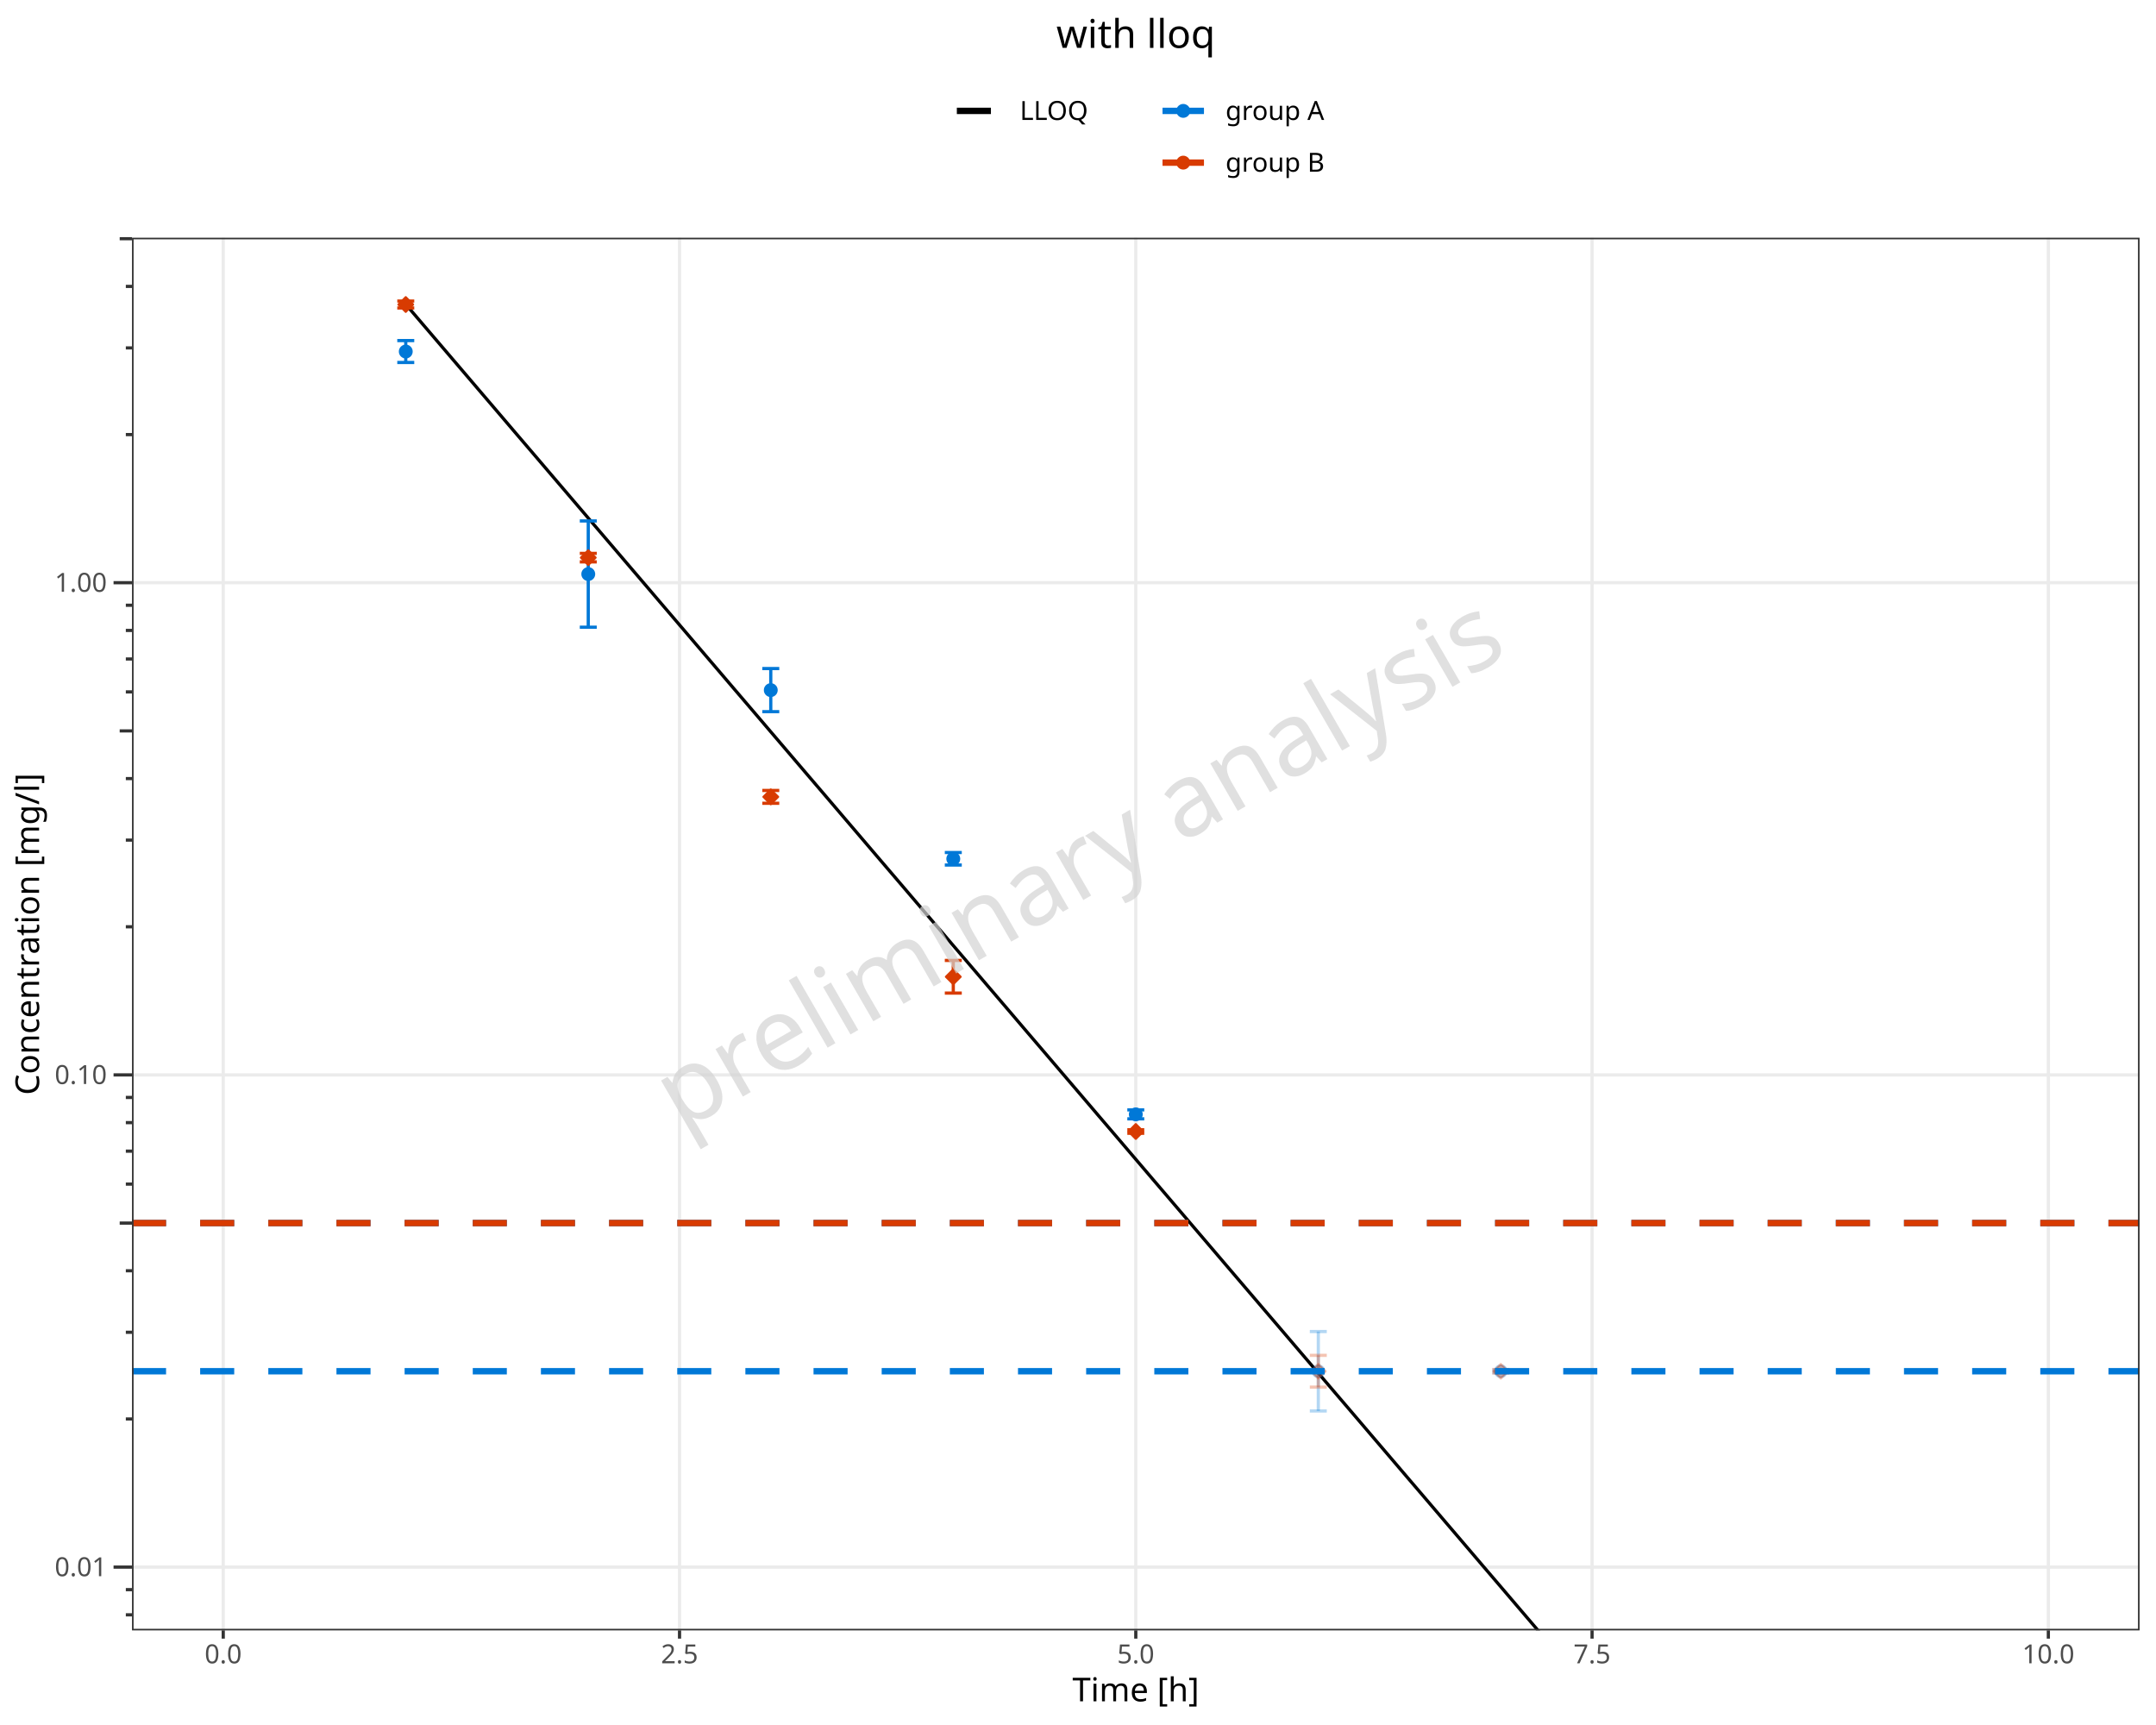
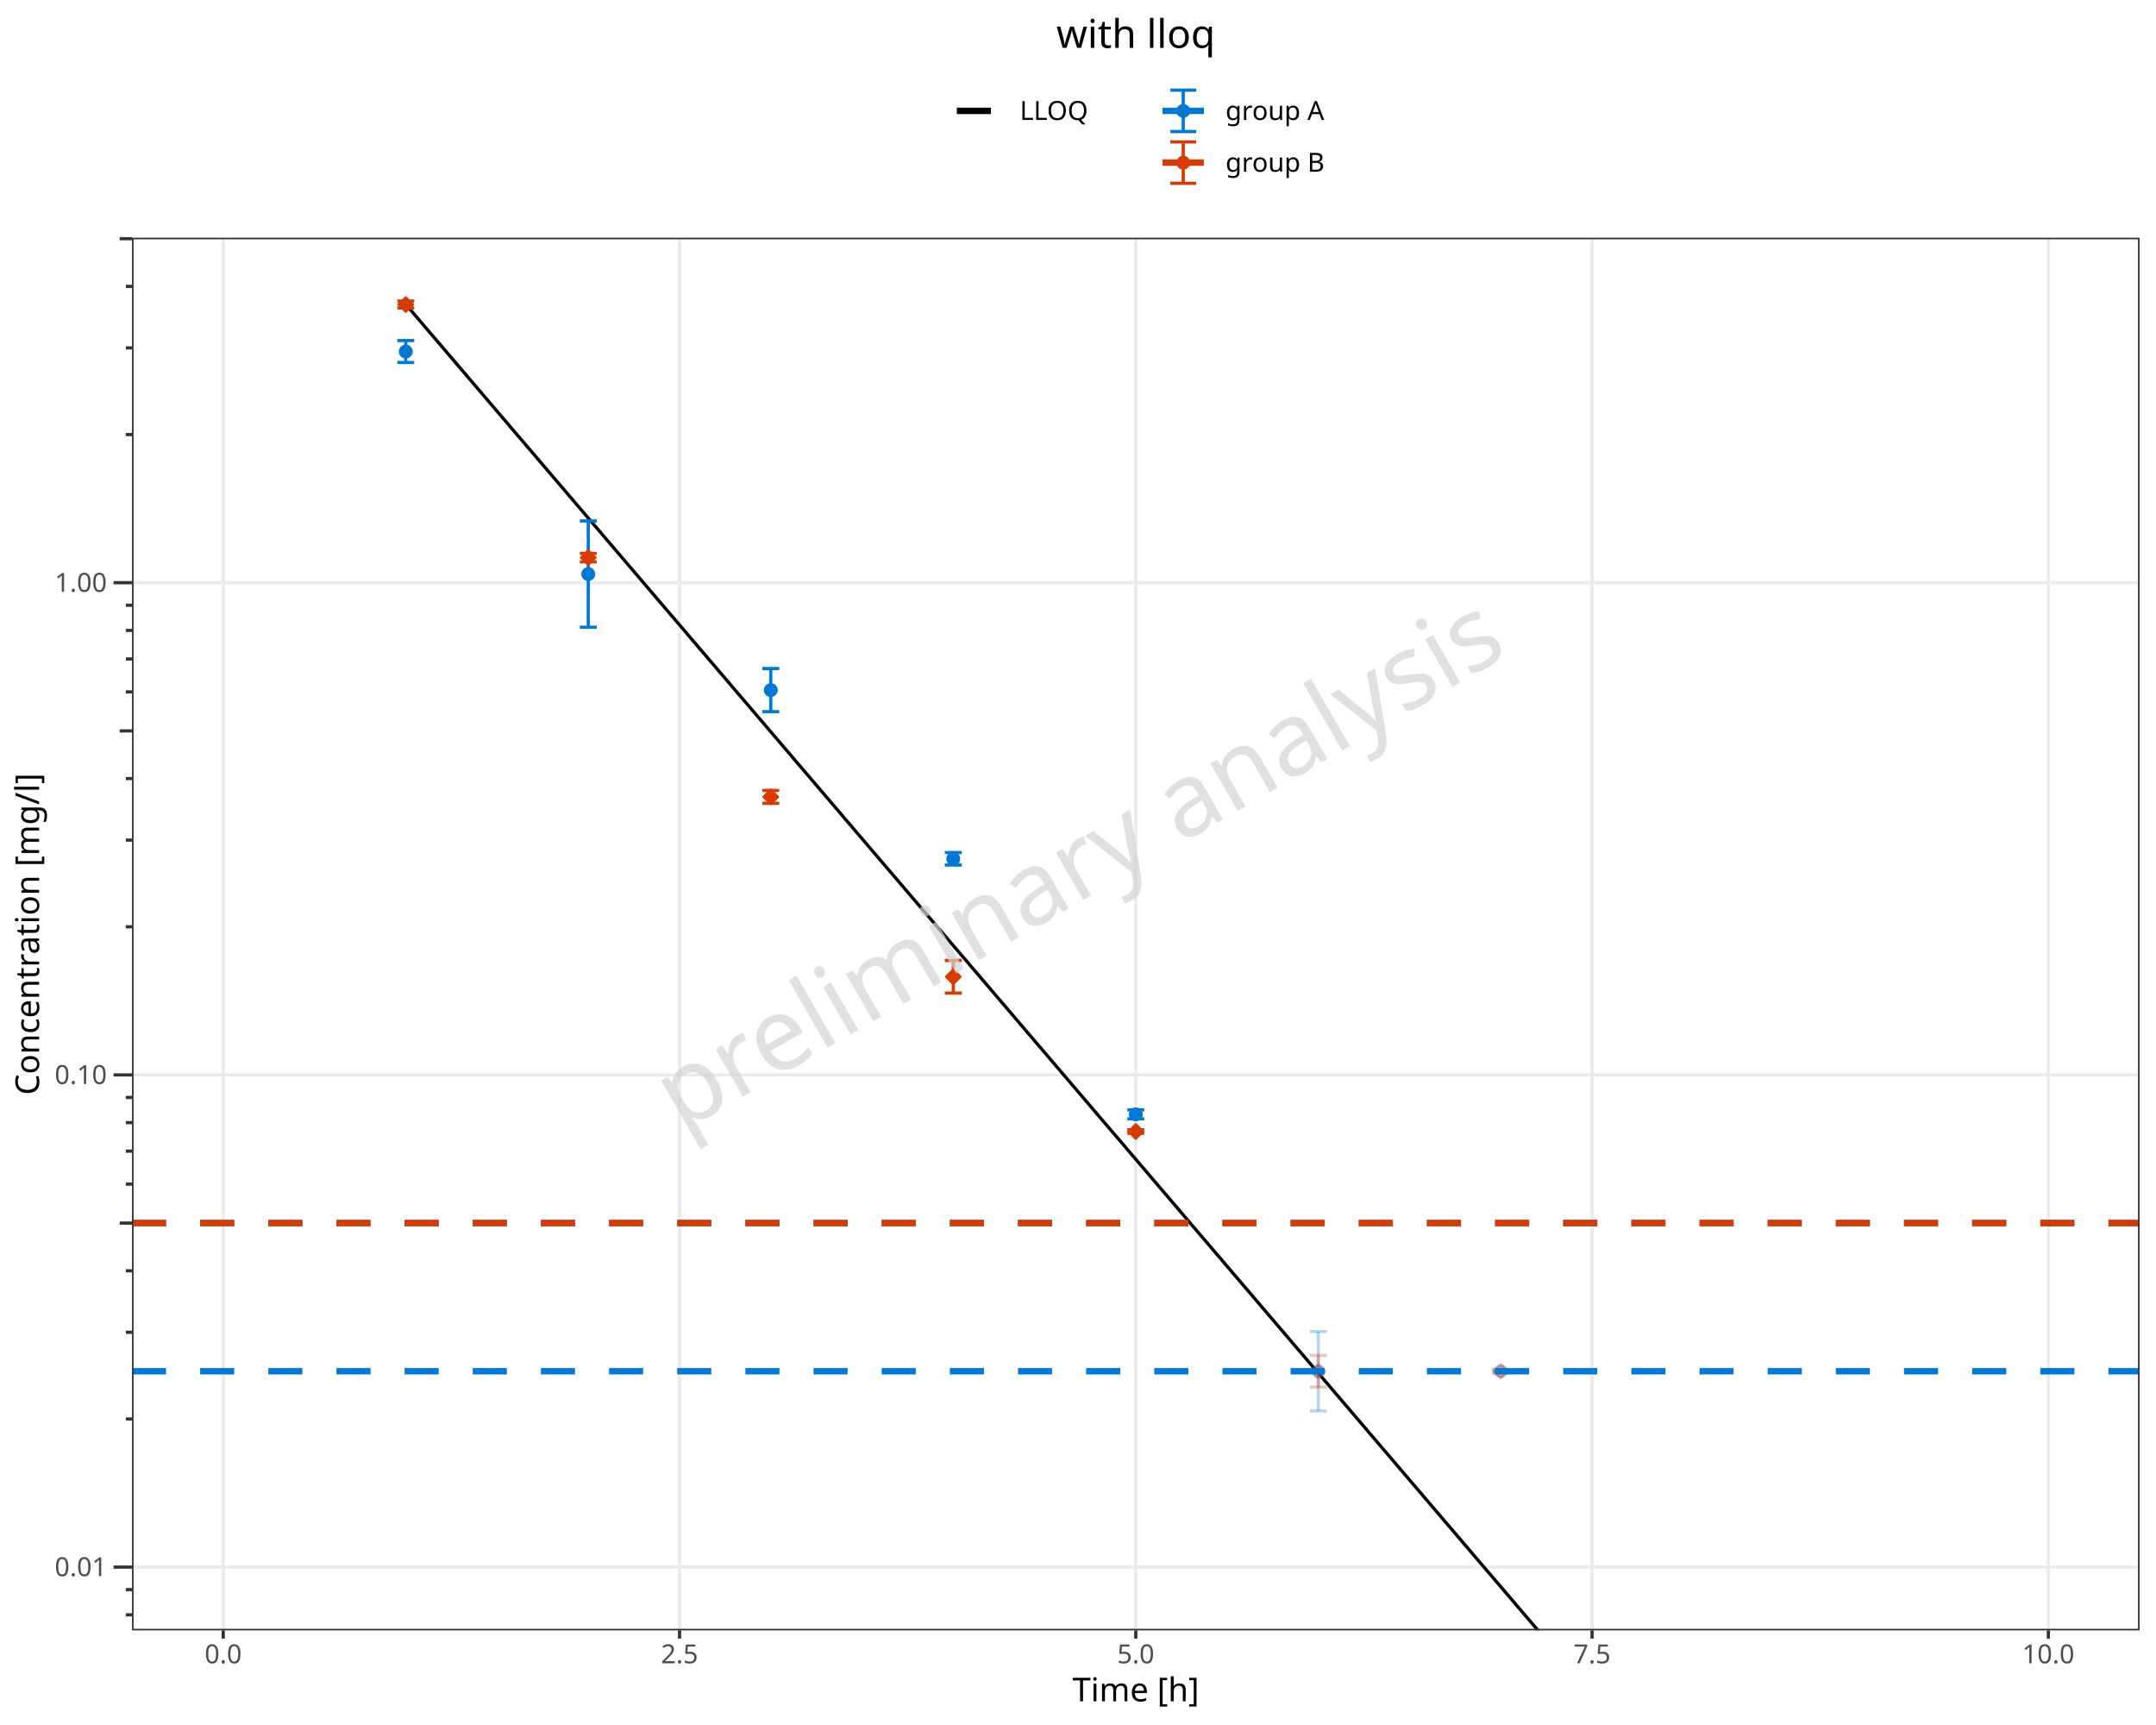
<svg xmlns="http://www.w3.org/2000/svg" class="svglite" data-engine-version="2.0" width="720.00pt" height="576.00pt" viewBox="0 0 720.00 576.00">
  <defs>
    <style type="text/css">
    .svglite line, .svglite polyline, .svglite polygon, .svglite path, .svglite rect, .svglite circle {
      fill: none;
      stroke: #000000;
      stroke-linecap: round;
      stroke-linejoin: round;
      stroke-miterlimit: 10.00;
    }
  </style>
  </defs>
  <rect width="100%" height="100%" style="stroke: none; fill: #FFFFFF;" />
  <defs>
    <clipPath id="cpMC4wMHw3MjAuMDB8MC4wMHw1NzYuMDA=">
      <rect x="0.00" y="0.00" width="720.00" height="576.00" />
    </clipPath>
  </defs>
  <g clip-path="url(#cpMC4wMHw3MjAuMDB8MC4wMHw1NzYuMDA=)">
    <rect x="0" y="0.00" width="720.00" height="576.00" style="stroke-width: 1.07; stroke: #FFFFFF; fill: #FFFFFF;" />
  </g>
  <defs>
    <clipPath id="cpNDQuMDh8NzE0LjUyfDc5LjM4fDU0NC40Mg==">
      <rect x="44.08" y="79.38" width="670.44" height="465.04" />
    </clipPath>
  </defs>
  <g clip-path="url(#cpNDQuMDh8NzE0LjUyfDc5LjM4fDU0NC40Mg==)">
    <rect x="44.08" y="79.38" width="670.44" height="465.04" style="stroke-width: 1.07; stroke: none; fill: #FFFFFF;" />
    <polyline points="44.08,523.28 714.52,523.28 " style="stroke-width: 1.07; stroke: #EBEBEB; stroke-linecap: butt;" />
    <polyline points="44.08,358.93 714.52,358.93 " style="stroke-width: 1.07; stroke: #EBEBEB; stroke-linecap: butt;" />
    <polyline points="44.08,194.58 714.52,194.58 " style="stroke-width: 1.07; stroke: #EBEBEB; stroke-linecap: butt;" />
    <polyline points="74.55,544.42 74.55,79.38 " style="stroke-width: 1.07; stroke: #EBEBEB; stroke-linecap: butt;" />
    <polyline points="226.93,544.42 226.93,79.38 " style="stroke-width: 1.07; stroke: #EBEBEB; stroke-linecap: butt;" />
    <polyline points="379.30,544.42 379.30,79.38 " style="stroke-width: 1.07; stroke: #EBEBEB; stroke-linecap: butt;" />
    <polyline points="531.67,544.42 531.67,79.38 " style="stroke-width: 1.07; stroke: #EBEBEB; stroke-linecap: butt;" />
    <polyline points="684.05,544.42 684.05,79.38 " style="stroke-width: 1.07; stroke: #EBEBEB; stroke-linecap: butt;" />
    <polyline points="135.50,101.61 141.60,108.75 147.69,115.88 153.79,123.02 159.88,130.16 165.98,137.30 172.07,144.44 178.17,151.57 184.26,158.71 190.36,165.85 196.45,172.99 202.55,180.12 208.64,187.26 214.74,194.40 220.83,201.54 226.93,208.67 233.02,215.81 239.12,222.95 245.21,230.09 251.31,237.22 257.40,244.36 263.50,251.50 269.59,258.64 275.69,265.77 281.78,272.91 287.88,280.05 293.97,287.19 300.07,294.32 306.16,301.46 312.26,308.60 318.35,315.74 324.45,322.87 330.54,330.01 336.64,337.15 342.73,344.29 348.83,351.42 354.92,358.56 361.02,365.70 367.11,372.84 373.21,379.97 379.30,387.11 385.39,394.25 391.49,401.39 397.58,408.52 403.68,415.66 409.77,422.80 415.87,429.94 421.96,437.07 428.06,444.21 434.15,451.35 440.25,458.49 446.34,465.63 452.44,472.76 458.53,479.90 464.63,487.04 470.72,494.18 476.82,501.31 482.91,508.45 489.01,515.59 495.10,522.73 501.20,529.86 507.29,537.00 513.39,544.14 519.48,551.28 525.58,558.41 531.67,565.55 537.77,572.69 543.86,579.83 549.96,586.96 556.05,594.10 562.15,601.24 568.24,608.38 574.34,615.51 580.43,622.65 586.53,629.79 592.62,636.93 598.72,644.06 604.81,651.20 610.91,658.34 617.00,665.48 623.10,672.61 629.19,679.75 635.29,686.89 641.38,694.03 647.48,701.16 653.57,708.30 659.67,715.44 665.76,722.58 671.86,729.71 677.95,736.85 684.05,743.99 " style="stroke-width: 1.07; stroke-linecap: butt;" />
    <line x1="135.50" y1="121.03" x2="135.50" y2="113.72" style="stroke-width: 1.07; stroke: #0078D7; stroke-linecap: butt;" />
    <line x1="196.45" y1="209.43" x2="196.45" y2="173.95" style="stroke-width: 1.07; stroke: #0078D7; stroke-linecap: butt;" />
    <line x1="257.40" y1="237.63" x2="257.40" y2="223.24" style="stroke-width: 1.07; stroke: #0078D7; stroke-linecap: butt;" />
    <line x1="318.35" y1="288.85" x2="318.35" y2="284.67" style="stroke-width: 1.07; stroke: #0078D7; stroke-linecap: butt;" />
    <line x1="379.30" y1="373.59" x2="379.30" y2="370.61" style="stroke-width: 1.07; stroke: #0078D7; stroke-linecap: butt;" />
    <line x1="440.25" y1="471.14" x2="440.25" y2="444.62" style="stroke-width: 1.07; stroke: #0078D7; stroke-opacity: 0.30; stroke-linecap: butt;" />
    <line x1="501.20" y1="458.35" x2="501.20" y2="457.41" style="stroke-width: 1.07; stroke: #0078D7; stroke-opacity: 0.30; stroke-linecap: butt;" />
    <line x1="135.50" y1="102.84" x2="135.50" y2="100.52" style="stroke-width: 1.07; stroke: #D83B01; stroke-linecap: butt;" />
    <line x1="196.45" y1="187.63" x2="196.45" y2="184.77" style="stroke-width: 1.07; stroke: #D83B01; stroke-linecap: butt;" />
    <line x1="257.40" y1="268.23" x2="257.40" y2="263.94" style="stroke-width: 1.07; stroke: #D83B01; stroke-linecap: butt;" />
    <line x1="318.35" y1="331.61" x2="318.35" y2="320.70" style="stroke-width: 1.07; stroke: #D83B01; stroke-linecap: butt;" />
    <line x1="379.30" y1="378.41" x2="379.30" y2="377.24" style="stroke-width: 1.07; stroke: #D83B01; stroke-linecap: butt;" />
    <line x1="440.25" y1="463.18" x2="440.25" y2="452.57" style="stroke-width: 1.07; stroke: #D83B01; stroke-opacity: 0.30; stroke-linecap: butt;" />
    <line x1="501.20" y1="458.48" x2="501.20" y2="457.28" style="stroke-width: 1.07; stroke: #D83B01; stroke-opacity: 0.30; stroke-linecap: butt;" />
    <line x1="132.67" y1="121.03" x2="138.34" y2="121.03" style="stroke-width: 1.07; stroke: #0078D7; stroke-linecap: butt;" />
    <line x1="193.62" y1="209.43" x2="199.29" y2="209.43" style="stroke-width: 1.07; stroke: #0078D7; stroke-linecap: butt;" />
    <line x1="254.57" y1="237.63" x2="260.24" y2="237.63" style="stroke-width: 1.07; stroke: #0078D7; stroke-linecap: butt;" />
    <line x1="315.52" y1="288.85" x2="321.19" y2="288.85" style="stroke-width: 1.07; stroke: #0078D7; stroke-linecap: butt;" />
    <line x1="376.47" y1="373.59" x2="382.13" y2="373.59" style="stroke-width: 1.07; stroke: #0078D7; stroke-linecap: butt;" />
    <line x1="437.41" y1="471.14" x2="443.08" y2="471.14" style="stroke-width: 1.07; stroke: #0078D7; stroke-opacity: 0.30; stroke-linecap: butt;" />
    <line x1="498.36" y1="458.35" x2="504.03" y2="458.35" style="stroke-width: 1.07; stroke: #0078D7; stroke-opacity: 0.30; stroke-linecap: butt;" />
    <line x1="132.67" y1="102.84" x2="138.34" y2="102.84" style="stroke-width: 1.07; stroke: #D83B01; stroke-linecap: butt;" />
    <line x1="193.62" y1="187.63" x2="199.29" y2="187.63" style="stroke-width: 1.07; stroke: #D83B01; stroke-linecap: butt;" />
    <line x1="254.57" y1="268.23" x2="260.24" y2="268.23" style="stroke-width: 1.07; stroke: #D83B01; stroke-linecap: butt;" />
    <line x1="315.52" y1="331.61" x2="321.19" y2="331.61" style="stroke-width: 1.07; stroke: #D83B01; stroke-linecap: butt;" />
    <line x1="376.47" y1="378.41" x2="382.13" y2="378.41" style="stroke-width: 1.07; stroke: #D83B01; stroke-linecap: butt;" />
    <line x1="437.41" y1="463.18" x2="443.08" y2="463.18" style="stroke-width: 1.07; stroke: #D83B01; stroke-opacity: 0.30; stroke-linecap: butt;" />
    <line x1="498.36" y1="458.48" x2="504.03" y2="458.48" style="stroke-width: 1.07; stroke: #D83B01; stroke-opacity: 0.30; stroke-linecap: butt;" />
    <line x1="132.67" y1="113.72" x2="138.34" y2="113.72" style="stroke-width: 1.07; stroke: #0078D7; stroke-linecap: butt;" />
    <line x1="193.62" y1="173.95" x2="199.29" y2="173.95" style="stroke-width: 1.07; stroke: #0078D7; stroke-linecap: butt;" />
    <line x1="254.57" y1="223.24" x2="260.24" y2="223.24" style="stroke-width: 1.07; stroke: #0078D7; stroke-linecap: butt;" />
    <line x1="315.52" y1="284.67" x2="321.19" y2="284.67" style="stroke-width: 1.07; stroke: #0078D7; stroke-linecap: butt;" />
    <line x1="376.47" y1="370.61" x2="382.13" y2="370.61" style="stroke-width: 1.07; stroke: #0078D7; stroke-linecap: butt;" />
    <line x1="437.41" y1="444.62" x2="443.08" y2="444.62" style="stroke-width: 1.07; stroke: #0078D7; stroke-opacity: 0.30; stroke-linecap: butt;" />
    <line x1="498.36" y1="457.41" x2="504.03" y2="457.41" style="stroke-width: 1.07; stroke: #0078D7; stroke-opacity: 0.30; stroke-linecap: butt;" />
    <line x1="132.67" y1="100.52" x2="138.34" y2="100.52" style="stroke-width: 1.07; stroke: #D83B01; stroke-linecap: butt;" />
    <line x1="193.62" y1="184.77" x2="199.29" y2="184.77" style="stroke-width: 1.07; stroke: #D83B01; stroke-linecap: butt;" />
    <line x1="254.57" y1="263.94" x2="260.24" y2="263.94" style="stroke-width: 1.07; stroke: #D83B01; stroke-linecap: butt;" />
    <line x1="315.52" y1="320.70" x2="321.19" y2="320.70" style="stroke-width: 1.07; stroke: #D83B01; stroke-linecap: butt;" />
    <line x1="376.47" y1="377.24" x2="382.13" y2="377.24" style="stroke-width: 1.07; stroke: #D83B01; stroke-linecap: butt;" />
    <line x1="437.41" y1="452.57" x2="443.08" y2="452.57" style="stroke-width: 1.07; stroke: #D83B01; stroke-opacity: 0.30; stroke-linecap: butt;" />
    <line x1="498.36" y1="457.28" x2="504.03" y2="457.28" style="stroke-width: 1.07; stroke: #D83B01; stroke-opacity: 0.30; stroke-linecap: butt;" />
    <polygon points="137.46,117.38 137.45,117.19 137.42,117.00 137.38,116.81 137.31,116.63 137.23,116.46 137.13,116.29 137.02,116.14 136.89,116.00 136.74,115.87 136.59,115.75 136.43,115.65 136.25,115.57 136.07,115.51 135.88,115.46 135.70,115.43 135.50,115.42 135.31,115.43 135.12,115.46 134.94,115.51 134.75,115.57 134.58,115.65 134.42,115.75 134.26,115.87 134.12,116.00 133.99,116.14 133.88,116.29 133.78,116.46 133.70,116.63 133.63,116.81 133.58,117.00 133.56,117.19 133.55,117.38 133.56,117.57 133.58,117.76 133.63,117.95 133.70,118.13 133.78,118.30 133.88,118.47 133.99,118.62 134.12,118.76 134.26,118.89 134.42,119.00 134.58,119.10 134.75,119.19 134.94,119.25 135.12,119.30 135.31,119.32 135.50,119.33 135.70,119.32 135.88,119.30 136.07,119.25 136.25,119.19 136.43,119.10 136.59,119.00 136.74,118.89 136.89,118.76 137.02,118.62 137.13,118.47 137.23,118.30 137.31,118.13 137.38,117.95 137.42,117.76 137.45,117.57 " style="stroke-width: 0.71; stroke: #0078D7; fill: #0078D7;" />
    <polygon points="198.41,191.69 198.40,191.50 198.37,191.31 198.32,191.12 198.26,190.94 198.18,190.77 198.08,190.60 197.96,190.45 197.84,190.31 197.69,190.18 197.54,190.06 197.37,189.97 197.20,189.88 197.02,189.82 196.83,189.77 196.64,189.74 196.45,189.73 196.26,189.74 196.07,189.77 195.88,189.82 195.70,189.88 195.53,189.97 195.37,190.06 195.21,190.18 195.07,190.31 194.94,190.45 194.83,190.60 194.73,190.77 194.65,190.94 194.58,191.12 194.53,191.31 194.51,191.50 194.50,191.69 194.51,191.88 194.53,192.07 194.58,192.26 194.65,192.44 194.73,192.61 194.83,192.78 194.94,192.93 195.07,193.07 195.21,193.20 195.37,193.32 195.53,193.42 195.70,193.50 195.88,193.56 196.07,193.61 196.26,193.64 196.45,193.65 196.64,193.64 196.83,193.61 197.02,193.56 197.20,193.50 197.37,193.42 197.54,193.32 197.69,193.20 197.84,193.07 197.96,192.93 198.08,192.78 198.18,192.61 198.26,192.44 198.32,192.26 198.37,192.07 198.40,191.88 " style="stroke-width: 0.71; stroke: #0078D7; fill: #0078D7;" />
    <polygon points="259.36,230.44 259.35,230.25 259.32,230.06 259.27,229.87 259.21,229.69 259.13,229.52 259.03,229.35 258.91,229.20 258.78,229.05 258.64,228.93 258.49,228.81 258.32,228.71 258.15,228.63 257.97,228.57 257.78,228.52 257.59,228.49 257.40,228.48 257.21,228.49 257.02,228.52 256.83,228.57 256.65,228.63 256.48,228.71 256.32,228.81 256.16,228.93 256.02,229.05 255.89,229.20 255.78,229.35 255.68,229.52 255.59,229.69 255.53,229.87 255.48,230.06 255.46,230.25 255.45,230.44 255.46,230.63 255.48,230.82 255.53,231.01 255.59,231.19 255.68,231.36 255.78,231.52 255.89,231.68 256.02,231.82 256.16,231.95 256.32,232.06 256.48,232.16 256.65,232.25 256.83,232.31 257.02,232.36 257.21,232.38 257.40,232.39 257.59,232.38 257.78,232.36 257.97,232.31 258.15,232.25 258.32,232.16 258.49,232.06 258.64,231.95 258.78,231.82 258.91,231.68 259.03,231.52 259.13,231.36 259.21,231.19 259.27,231.01 259.32,230.82 259.35,230.63 " style="stroke-width: 0.71; stroke: #0078D7; fill: #0078D7;" />
    <polygon points="320.31,286.76 320.30,286.57 320.27,286.38 320.22,286.19 320.16,286.01 320.08,285.84 319.98,285.67 319.86,285.52 319.73,285.38 319.59,285.25 319.44,285.13 319.27,285.04 319.10,284.95 318.92,284.89 318.73,284.84 318.54,284.81 318.35,284.81 318.16,284.81 317.97,284.84 317.78,284.89 317.60,284.95 317.43,285.04 317.26,285.13 317.11,285.25 316.97,285.38 316.84,285.52 316.72,285.67 316.63,285.84 316.54,286.01 316.48,286.19 316.43,286.38 316.40,286.57 316.39,286.76 316.40,286.95 316.43,287.14 316.48,287.33 316.54,287.51 316.63,287.68 316.72,287.85 316.84,288.00 316.97,288.14 317.11,288.27 317.26,288.39 317.43,288.49 317.60,288.57 317.78,288.63 317.97,288.68 318.16,288.71 318.35,288.72 318.54,288.71 318.73,288.68 318.92,288.63 319.10,288.57 319.27,288.49 319.44,288.39 319.59,288.27 319.73,288.14 319.86,288.00 319.98,287.85 320.08,287.68 320.16,287.51 320.22,287.33 320.27,287.14 320.30,286.95 " style="stroke-width: 0.71; stroke: #0078D7; fill: #0078D7;" />
    <polygon points="381.26,372.10 381.25,371.90 381.22,371.71 381.17,371.53 381.11,371.35 381.02,371.17 380.93,371.01 380.81,370.86 380.68,370.71 380.54,370.58 380.39,370.47 380.22,370.37 380.05,370.29 379.87,370.22 379.68,370.18 379.49,370.15 379.30,370.14 379.11,370.15 378.92,370.18 378.73,370.22 378.55,370.29 378.38,370.37 378.21,370.47 378.06,370.58 377.92,370.71 377.79,370.86 377.67,371.01 377.58,371.17 377.49,371.35 377.43,371.53 377.38,371.71 377.35,371.90 377.34,372.10 377.35,372.29 377.38,372.48 377.43,372.66 377.49,372.85 377.58,373.02 377.67,373.18 377.79,373.34 377.92,373.48 378.06,373.61 378.21,373.72 378.38,373.82 378.55,373.90 378.73,373.97 378.92,374.01 379.11,374.04 379.30,374.05 379.49,374.04 379.68,374.01 379.87,373.97 380.05,373.90 380.22,373.82 380.39,373.72 380.54,373.61 380.68,373.48 380.81,373.34 380.93,373.18 381.02,373.02 381.11,372.85 381.17,372.66 381.22,372.48 381.25,372.29 " style="stroke-width: 0.71; stroke: #0078D7; fill: #0078D7;" />
    <polygon points="442.21,457.88 442.20,457.69 442.17,457.50 442.12,457.31 442.06,457.13 441.97,456.96 441.88,456.79 441.76,456.64 441.63,456.50 441.49,456.37 441.34,456.25 441.17,456.15 441.00,456.07 440.82,456.01 440.63,455.96 440.44,455.93 440.25,455.92 440.06,455.93 439.87,455.96 439.68,456.01 439.50,456.07 439.33,456.15 439.16,456.25 439.01,456.37 438.87,456.50 438.74,456.64 438.62,456.79 438.52,456.96 438.44,457.13 438.38,457.31 438.33,457.50 438.30,457.69 438.29,457.88 438.30,458.07 438.33,458.26 438.38,458.45 438.44,458.63 438.52,458.80 438.62,458.96 438.74,459.12 438.87,459.26 439.01,459.39 439.16,459.50 439.33,459.60 439.50,459.69 439.68,459.75 439.87,459.80 440.06,459.82 440.25,459.83 440.44,459.82 440.63,459.80 440.82,459.75 441.00,459.69 441.17,459.60 441.34,459.50 441.49,459.39 441.63,459.26 441.76,459.12 441.88,458.96 441.97,458.80 442.06,458.63 442.12,458.45 442.17,458.26 442.20,458.07 " style="stroke-width: 0.71; stroke: #0078D7; stroke-opacity: 0.30; fill: #0078D7; fill-opacity: 0.30;" />
    <polygon points="503.15,457.88 503.14,457.69 503.12,457.50 503.07,457.31 503.01,457.13 502.92,456.96 502.82,456.79 502.71,456.64 502.58,456.50 502.44,456.37 502.29,456.25 502.12,456.15 501.95,456.07 501.77,456.01 501.58,455.96 501.39,455.93 501.20,455.92 501.01,455.93 500.82,455.96 500.63,456.01 500.45,456.07 500.28,456.15 500.11,456.25 499.96,456.37 499.82,456.50 499.69,456.64 499.57,456.79 499.47,456.96 499.39,457.13 499.33,457.31 499.28,457.50 499.25,457.69 499.24,457.88 499.25,458.07 499.28,458.26 499.33,458.45 499.39,458.63 499.47,458.80 499.57,458.96 499.69,459.12 499.82,459.26 499.96,459.39 500.11,459.50 500.28,459.60 500.45,459.69 500.63,459.75 500.82,459.80 501.01,459.82 501.20,459.83 501.39,459.82 501.58,459.80 501.77,459.75 501.95,459.69 502.12,459.60 502.29,459.50 502.44,459.39 502.58,459.26 502.71,459.12 502.82,458.96 502.92,458.80 503.01,458.63 503.07,458.45 503.12,458.26 503.14,458.07 " style="stroke-width: 0.71; stroke: #0078D7; stroke-opacity: 0.30; fill: #0078D7; fill-opacity: 0.30;" />
    <polygon points="137.95,101.68 135.50,99.23 133.05,101.68 135.50,104.13 " style="stroke-width: 0.71; stroke: #D83B01; fill: #D83B01;" />
    <polygon points="198.90,186.20 196.45,183.75 194.00,186.20 196.45,188.65 " style="stroke-width: 0.71; stroke: #D83B01; fill: #D83B01;" />
    <polygon points="259.85,266.08 257.40,263.64 254.95,266.08 257.40,268.53 " style="stroke-width: 0.71; stroke: #D83B01; fill: #D83B01;" />
    <polygon points="320.80,326.16 318.35,323.71 315.90,326.16 318.35,328.60 " style="stroke-width: 0.71; stroke: #D83B01; fill: #D83B01;" />
    <polygon points="381.75,377.82 379.30,375.37 376.85,377.82 379.30,380.27 " style="stroke-width: 0.71; stroke: #D83B01; fill: #D83B01;" />
    <polygon points="442.70,457.88 440.25,455.43 437.80,457.88 440.25,460.33 " style="stroke-width: 0.71; stroke: #D83B01; stroke-opacity: 0.30; fill: #D83B01; fill-opacity: 0.30;" />
    <polygon points="503.65,457.88 501.20,455.43 498.75,457.88 501.20,460.33 " style="stroke-width: 0.71; stroke: #D83B01; stroke-opacity: 0.30; fill: #D83B01; fill-opacity: 0.30;" />
    <line x1="44.08" y1="408.40" x2="714.52" y2="408.40" style="stroke-width: 2.13; stroke: #0078D7; stroke-dasharray: 11.38,11.38; stroke-linecap: butt;" />
    <line x1="44.08" y1="457.88" x2="714.52" y2="457.88" style="stroke-width: 2.13; stroke: #0078D7; stroke-dasharray: 11.38,11.38; stroke-linecap: butt;" />
    <line x1="44.08" y1="408.40" x2="714.52" y2="408.40" style="stroke-width: 2.13; stroke: #D83B01; stroke-dasharray: 11.38,11.38; stroke-linecap: butt;" />
    <rect x="44.08" y="79.38" width="670.44" height="465.04" style="stroke-width: 1.07; stroke: #333333;" />
  </g>
  <g clip-path="url(#cpMC4wMHw3MjAuMDB8MC4wMHw1NzYuMDA=)">
    <text x="35.72" y="526.31" text-anchor="end" style="font-size: 8.80px; fill: #4D4D4D; font-family: sans;" textLength="17.13px" lengthAdjust="spacingAndGlyphs">0.01</text>
    <text x="35.72" y="361.96" text-anchor="end" style="font-size: 8.80px; fill: #4D4D4D; font-family: sans;" textLength="17.13px" lengthAdjust="spacingAndGlyphs">0.10</text>
    <text x="35.72" y="197.61" text-anchor="end" style="font-size: 8.80px; fill: #4D4D4D; font-family: sans;" textLength="17.13px" lengthAdjust="spacingAndGlyphs">1.00</text>
    <polyline points="37.92,523.28 44.08,523.28 " style="stroke-width: 1.07; stroke: #333333; stroke-linecap: butt;" />
    <polyline points="37.92,358.93 44.08,358.93 " style="stroke-width: 1.07; stroke: #333333; stroke-linecap: butt;" />
    <polyline points="37.92,194.58 44.08,194.58 " style="stroke-width: 1.07; stroke: #333333; stroke-linecap: butt;" />
    <polyline points="39.97,408.40 44.08,408.40 " style="stroke-width: 1.07; stroke: #333333; stroke-linecap: butt;" />
    <polyline points="39.97,244.06 44.08,244.06 " style="stroke-width: 1.07; stroke: #333333; stroke-linecap: butt;" />
    <polyline points="39.97,79.71 44.08,79.71 " style="stroke-width: 1.07; stroke: #333333; stroke-linecap: butt;" />
    <polyline points="42.02,539.21 44.08,539.21 " style="stroke-width: 1.07; stroke: #333333; stroke-linecap: butt;" />
    <polyline points="42.02,530.80 44.08,530.80 " style="stroke-width: 1.07; stroke: #333333; stroke-linecap: butt;" />
    <polyline points="42.02,473.81 44.08,473.81 " style="stroke-width: 1.07; stroke: #333333; stroke-linecap: butt;" />
    <polyline points="42.02,444.87 44.08,444.87 " style="stroke-width: 1.07; stroke: #333333; stroke-linecap: butt;" />
    <polyline points="42.02,424.33 44.08,424.33 " style="stroke-width: 1.07; stroke: #333333; stroke-linecap: butt;" />
    <polyline points="42.02,395.39 44.08,395.39 " style="stroke-width: 1.07; stroke: #333333; stroke-linecap: butt;" />
    <polyline points="42.02,384.39 44.08,384.39 " style="stroke-width: 1.07; stroke: #333333; stroke-linecap: butt;" />
    <polyline points="42.02,374.86 44.08,374.86 " style="stroke-width: 1.07; stroke: #333333; stroke-linecap: butt;" />
    <polyline points="42.02,366.45 44.08,366.45 " style="stroke-width: 1.07; stroke: #333333; stroke-linecap: butt;" />
    <polyline points="42.02,309.46 44.08,309.46 " style="stroke-width: 1.07; stroke: #333333; stroke-linecap: butt;" />
    <polyline points="42.02,280.52 44.08,280.52 " style="stroke-width: 1.07; stroke: #333333; stroke-linecap: butt;" />
    <polyline points="42.02,259.98 44.08,259.98 " style="stroke-width: 1.07; stroke: #333333; stroke-linecap: butt;" />
    <polyline points="42.02,231.04 44.08,231.04 " style="stroke-width: 1.07; stroke: #333333; stroke-linecap: butt;" />
    <polyline points="42.02,220.04 44.08,220.04 " style="stroke-width: 1.07; stroke: #333333; stroke-linecap: butt;" />
    <polyline points="42.02,210.51 44.08,210.51 " style="stroke-width: 1.07; stroke: #333333; stroke-linecap: butt;" />
    <polyline points="42.02,202.10 44.08,202.10 " style="stroke-width: 1.07; stroke: #333333; stroke-linecap: butt;" />
    <polyline points="42.02,145.11 44.08,145.11 " style="stroke-width: 1.07; stroke: #333333; stroke-linecap: butt;" />
    <polyline points="42.02,116.17 44.08,116.17 " style="stroke-width: 1.07; stroke: #333333; stroke-linecap: butt;" />
    <polyline points="42.02,95.63 44.08,95.63 " style="stroke-width: 1.07; stroke: #333333; stroke-linecap: butt;" />
    <polyline points="74.55,547.16 74.55,544.42 " style="stroke-width: 1.07; stroke: #333333; stroke-linecap: butt;" />
    <polyline points="226.93,547.16 226.93,544.42 " style="stroke-width: 1.07; stroke: #333333; stroke-linecap: butt;" />
    <polyline points="379.30,547.16 379.30,544.42 " style="stroke-width: 1.07; stroke: #333333; stroke-linecap: butt;" />
    <polyline points="531.67,547.16 531.67,544.42 " style="stroke-width: 1.07; stroke: #333333; stroke-linecap: butt;" />
    <polyline points="684.05,547.16 684.05,544.42 " style="stroke-width: 1.07; stroke: #333333; stroke-linecap: butt;" />
    <text x="74.55" y="555.40" text-anchor="middle" style="font-size: 8.80px; fill: #4D4D4D; font-family: sans;" textLength="12.23px" lengthAdjust="spacingAndGlyphs">0.0</text>
    <text x="226.93" y="555.40" text-anchor="middle" style="font-size: 8.80px; fill: #4D4D4D; font-family: sans;" textLength="12.23px" lengthAdjust="spacingAndGlyphs">2.5</text>
    <text x="379.30" y="555.40" text-anchor="middle" style="font-size: 8.80px; fill: #4D4D4D; font-family: sans;" textLength="12.23px" lengthAdjust="spacingAndGlyphs">5.0</text>
    <text x="531.67" y="555.40" text-anchor="middle" style="font-size: 8.80px; fill: #4D4D4D; font-family: sans;" textLength="12.23px" lengthAdjust="spacingAndGlyphs">7.5</text>
    <text x="684.05" y="555.40" text-anchor="middle" style="font-size: 8.80px; fill: #4D4D4D; font-family: sans;" textLength="17.13px" lengthAdjust="spacingAndGlyphs">10.0</text>
    <text x="379.30" y="568.10" text-anchor="middle" style="font-size: 11.00px; font-family: sans;" textLength="39.73px" lengthAdjust="spacingAndGlyphs">Time [h]</text>
    <text transform="translate(13.05,311.90) rotate(-90)" text-anchor="middle" style="font-size: 11.00px; font-family: sans;" textLength="98.45px" lengthAdjust="spacingAndGlyphs">Concentration [mg/l]</text>
    <rect x="312.34" y="22.90" width="57.73" height="28.24" style="stroke-width: 1.07; stroke: none; fill: #FFFFFF;" />
    <rect x="317.82" y="28.38" width="17.28" height="17.28" style="stroke-width: 1.07; stroke: none; fill: #FFFFFF;" />
    <line x1="319.54" y1="37.02" x2="333.37" y2="37.02" style="stroke-width: 2.13; stroke-dasharray: 11.38,11.38; stroke-linecap: butt;" />
    <text x="340.58" y="40.05" style="font-size: 8.80px; font-family: sans;" textLength="23.49px" lengthAdjust="spacingAndGlyphs">LLOQ</text>
    <rect x="381.03" y="22.90" width="65.24" height="45.52" style="stroke-width: 1.07; stroke: none; fill: #FFFFFF;" />
    <rect x="386.51" y="28.38" width="17.28" height="17.28" style="stroke-width: 1.07; stroke: none; fill: #FFFFFF;" />
-     <line x1="388.23" y1="37.02" x2="402.06" y2="37.02" style="stroke-width: 1.07; stroke: #0078D7; stroke-linecap: butt;" />
+     <line x1="395.15" y1="43.93" x2="395.15" y2="30.11" style="stroke-width: 1.07; stroke: #0078D7; stroke-linecap: butt;" />
+     <line x1="390.83" y1="43.93" x2="399.47" y2="43.93" style="stroke-width: 1.07; stroke: #0078D7; stroke-linecap: butt;" />
+     <line x1="390.83" y1="30.11" x2="399.47" y2="30.11" style="stroke-width: 1.07; stroke: #0078D7; stroke-linecap: butt;" />
    <polygon points="397.10,37.02 397.09,36.83 397.06,36.64 397.02,36.45 396.95,36.27 396.87,36.10 396.77,35.94 396.66,35.78 396.53,35.64 396.39,35.51 396.23,35.40 396.07,35.30 395.89,35.22 395.71,35.15 395.53,35.10 395.34,35.08 395.15,35.07 394.95,35.08 394.76,35.10 394.58,35.15 394.40,35.22 394.22,35.30 394.06,35.40 393.91,35.51 393.76,35.64 393.63,35.78 393.52,35.94 393.42,36.10 393.34,36.27 393.27,36.45 393.23,36.64 393.20,36.83 393.19,37.02 393.20,37.21 393.23,37.40 393.27,37.59 393.34,37.77 393.42,37.94 393.52,38.11 393.63,38.26 393.76,38.41 393.91,38.53 394.06,38.65 394.22,38.75 394.40,38.83 394.58,38.89 394.76,38.94 394.95,38.97 395.15,38.98 395.34,38.97 395.53,38.94 395.71,38.89 395.89,38.83 396.07,38.75 396.23,38.65 396.39,38.53 396.53,38.41 396.66,38.26 396.77,38.11 396.87,37.94 396.95,37.77 397.02,37.59 397.06,37.40 397.09,37.21 " style="stroke-width: 0.71; stroke: #0078D7; fill: #0078D7;" />
    <line x1="388.23" y1="37.02" x2="402.06" y2="37.02" style="stroke-width: 2.13; stroke: #0078D7; stroke-linecap: butt;" />
    <rect x="386.51" y="45.66" width="17.28" height="17.28" style="stroke-width: 1.07; stroke: none; fill: #FFFFFF;" />
-     <line x1="388.23" y1="54.30" x2="402.06" y2="54.30" style="stroke-width: 1.07; stroke: #D83B01; stroke-linecap: butt;" />
+     <line x1="395.15" y1="61.21" x2="395.15" y2="47.39" style="stroke-width: 1.07; stroke: #D83B01; stroke-linecap: butt;" />
+     <line x1="390.83" y1="61.21" x2="399.47" y2="61.21" style="stroke-width: 1.07; stroke: #D83B01; stroke-linecap: butt;" />
+     <line x1="390.83" y1="47.39" x2="399.47" y2="47.39" style="stroke-width: 1.07; stroke: #D83B01; stroke-linecap: butt;" />
    <polygon points="397.10,54.30 397.09,54.11 397.06,53.92 397.02,53.73 396.95,53.55 396.87,53.38 396.77,53.22 396.66,53.06 396.53,52.92 396.39,52.79 396.23,52.68 396.07,52.58 395.89,52.50 395.71,52.43 395.53,52.38 395.34,52.36 395.15,52.35 394.95,52.36 394.76,52.38 394.58,52.43 394.40,52.50 394.22,52.58 394.06,52.68 393.91,52.79 393.76,52.92 393.63,53.06 393.52,53.22 393.42,53.38 393.34,53.55 393.27,53.73 393.23,53.92 393.20,54.11 393.19,54.30 393.20,54.49 393.23,54.68 393.27,54.87 393.34,55.05 393.42,55.22 393.52,55.39 393.63,55.54 393.76,55.69 393.91,55.81 394.06,55.93 394.22,56.03 394.40,56.11 394.58,56.17 394.76,56.22 394.95,56.25 395.15,56.26 395.34,56.25 395.53,56.22 395.71,56.17 395.89,56.11 396.07,56.03 396.23,55.93 396.39,55.81 396.53,55.69 396.66,55.54 396.77,55.39 396.87,55.22 396.95,55.05 397.02,54.87 397.06,54.68 397.09,54.49 " style="stroke-width: 0.71; stroke: #D83B01; fill: #D83B01;" />
    <line x1="388.23" y1="54.30" x2="402.06" y2="54.30" style="stroke-width: 2.13; stroke: #D83B01; stroke-linecap: butt;" />
    <text x="409.27" y="40.05" style="font-size: 8.80px; font-family: sans;" textLength="30.82px" lengthAdjust="spacingAndGlyphs">group A</text>
    <text x="409.27" y="57.33" style="font-size: 8.80px; font-family: sans;" textLength="30.82px" lengthAdjust="spacingAndGlyphs">group B</text>
    <text x="379.30" y="15.99" text-anchor="middle" style="font-size: 13.20px; font-family: sans;" textLength="47.69px" lengthAdjust="spacingAndGlyphs">with lloq</text>
    <text transform="translate(365.87,298.17) rotate(-30)" text-anchor="middle" style="font-size: 34.14px; fill: #D3D3D3; fill-opacity: 0.70; font-family: sans;" textLength="299.85px" lengthAdjust="spacingAndGlyphs">preliminary analysis</text>
  </g>
</svg>
